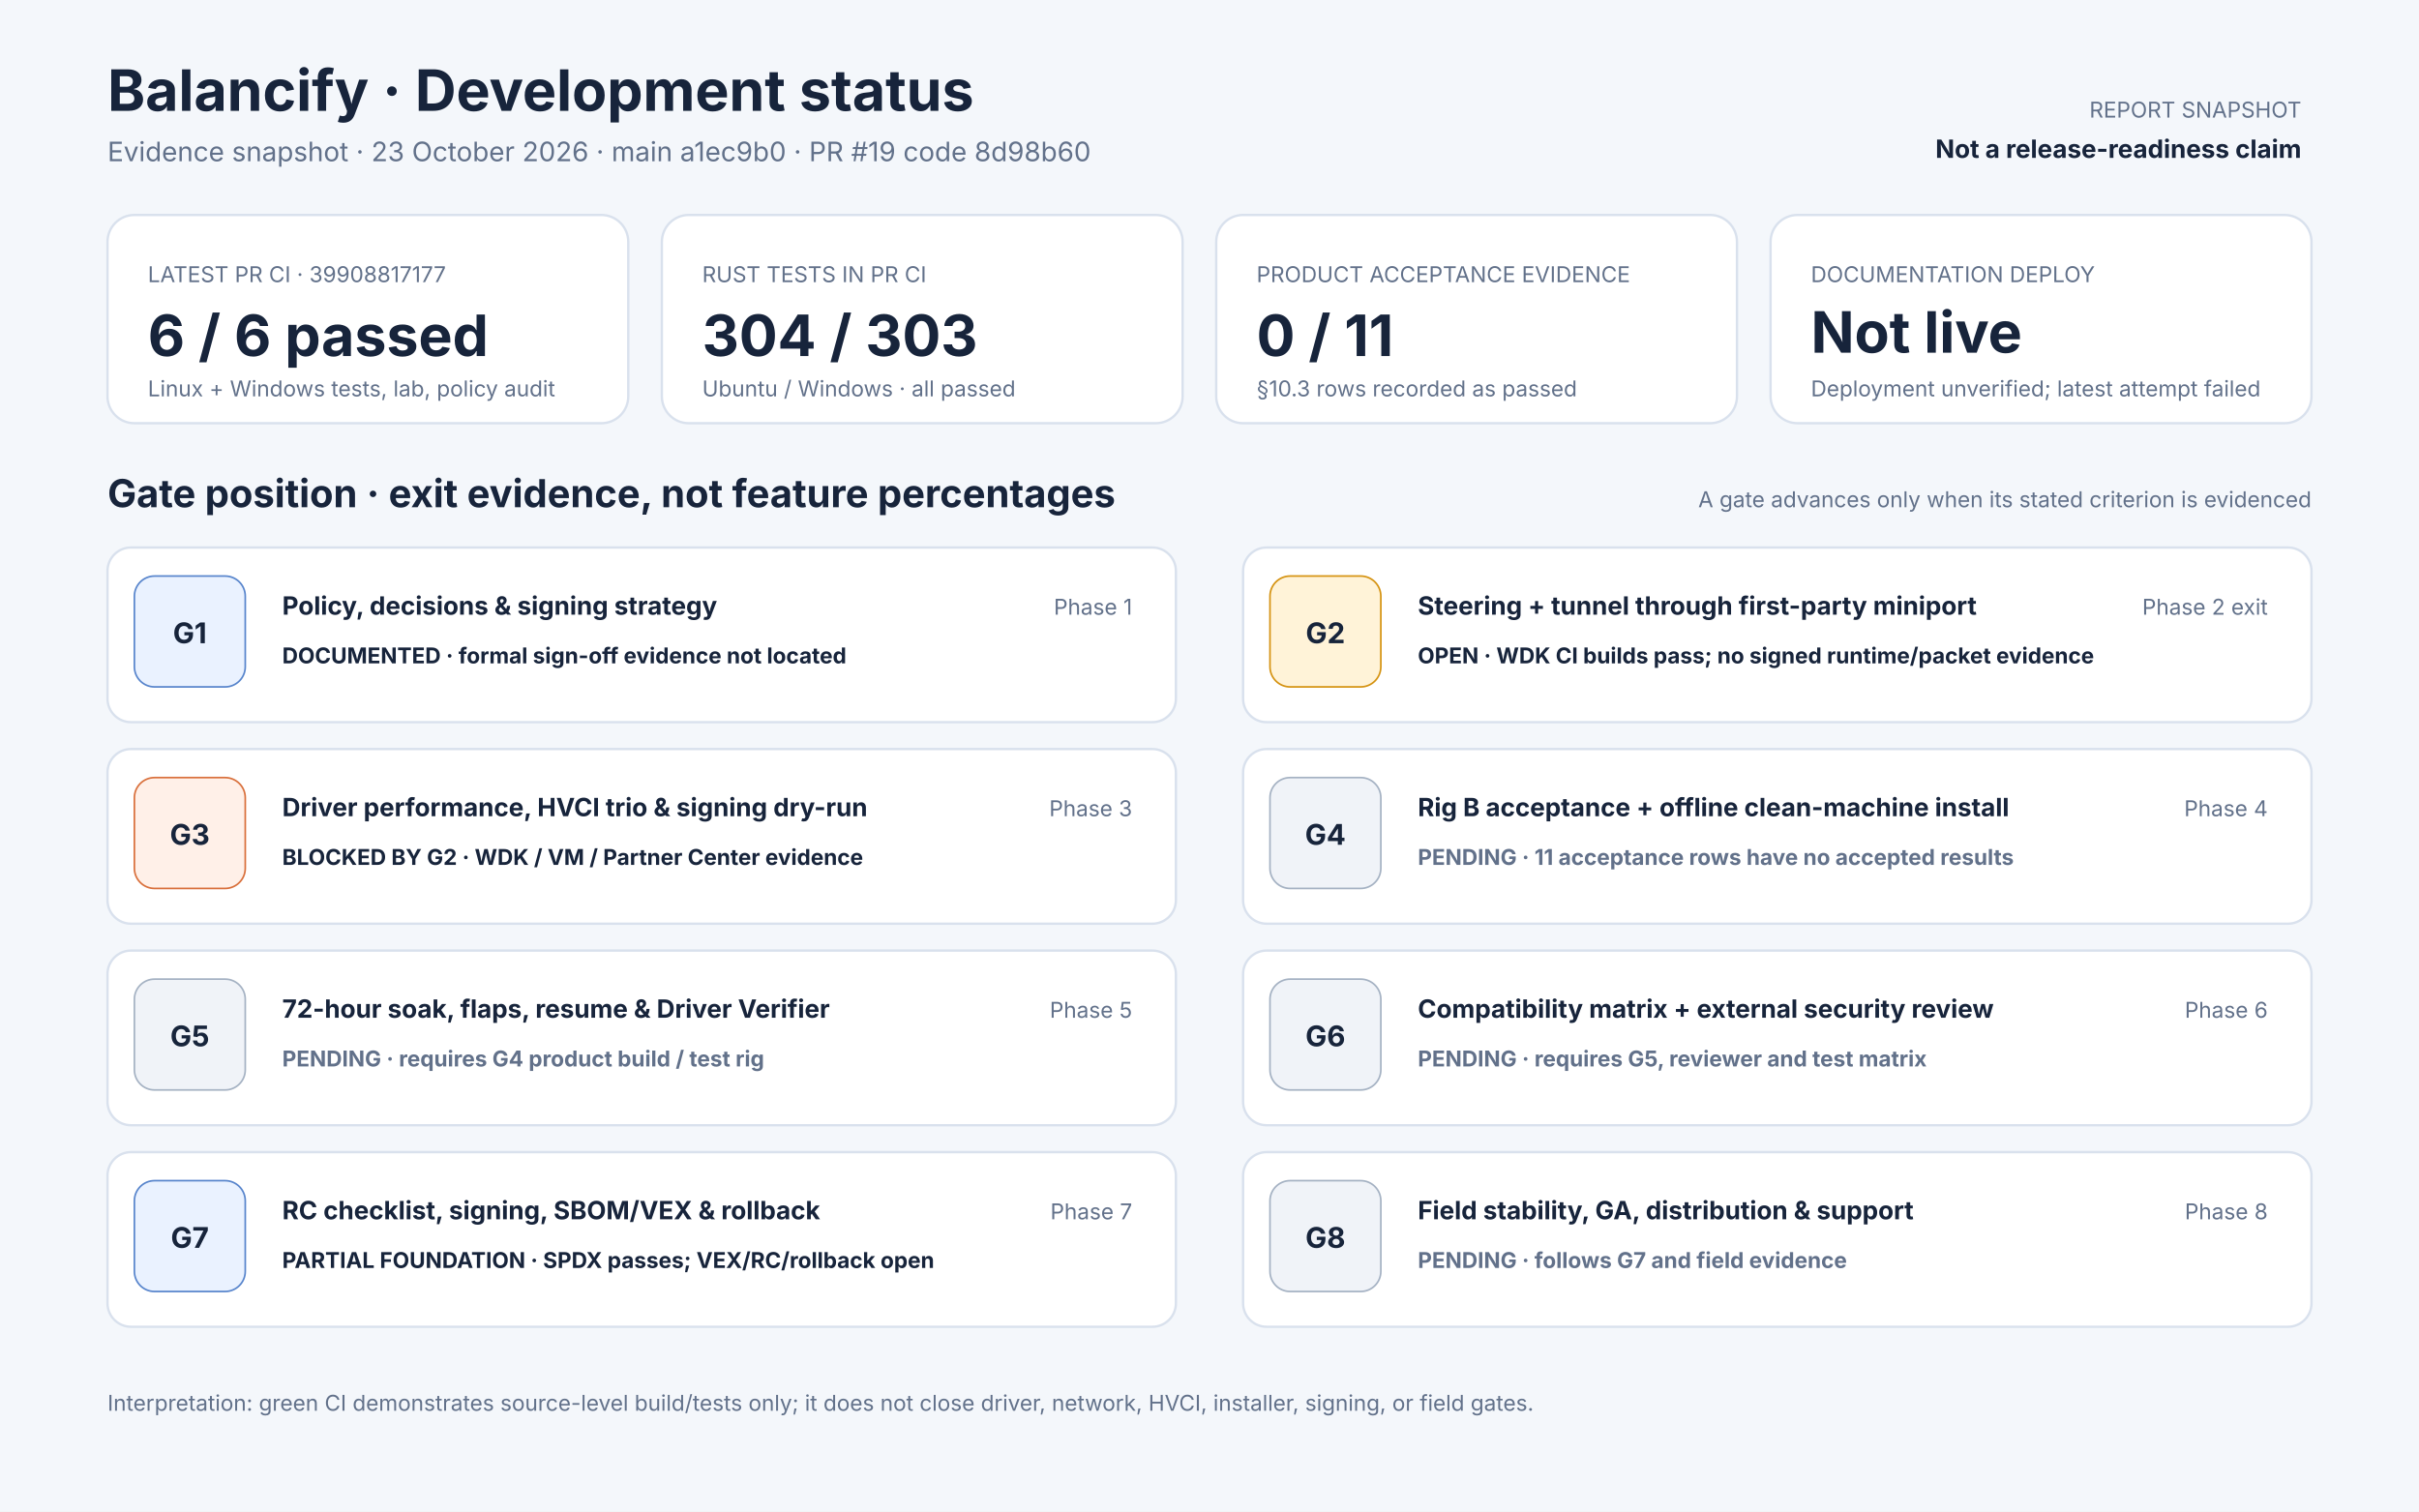
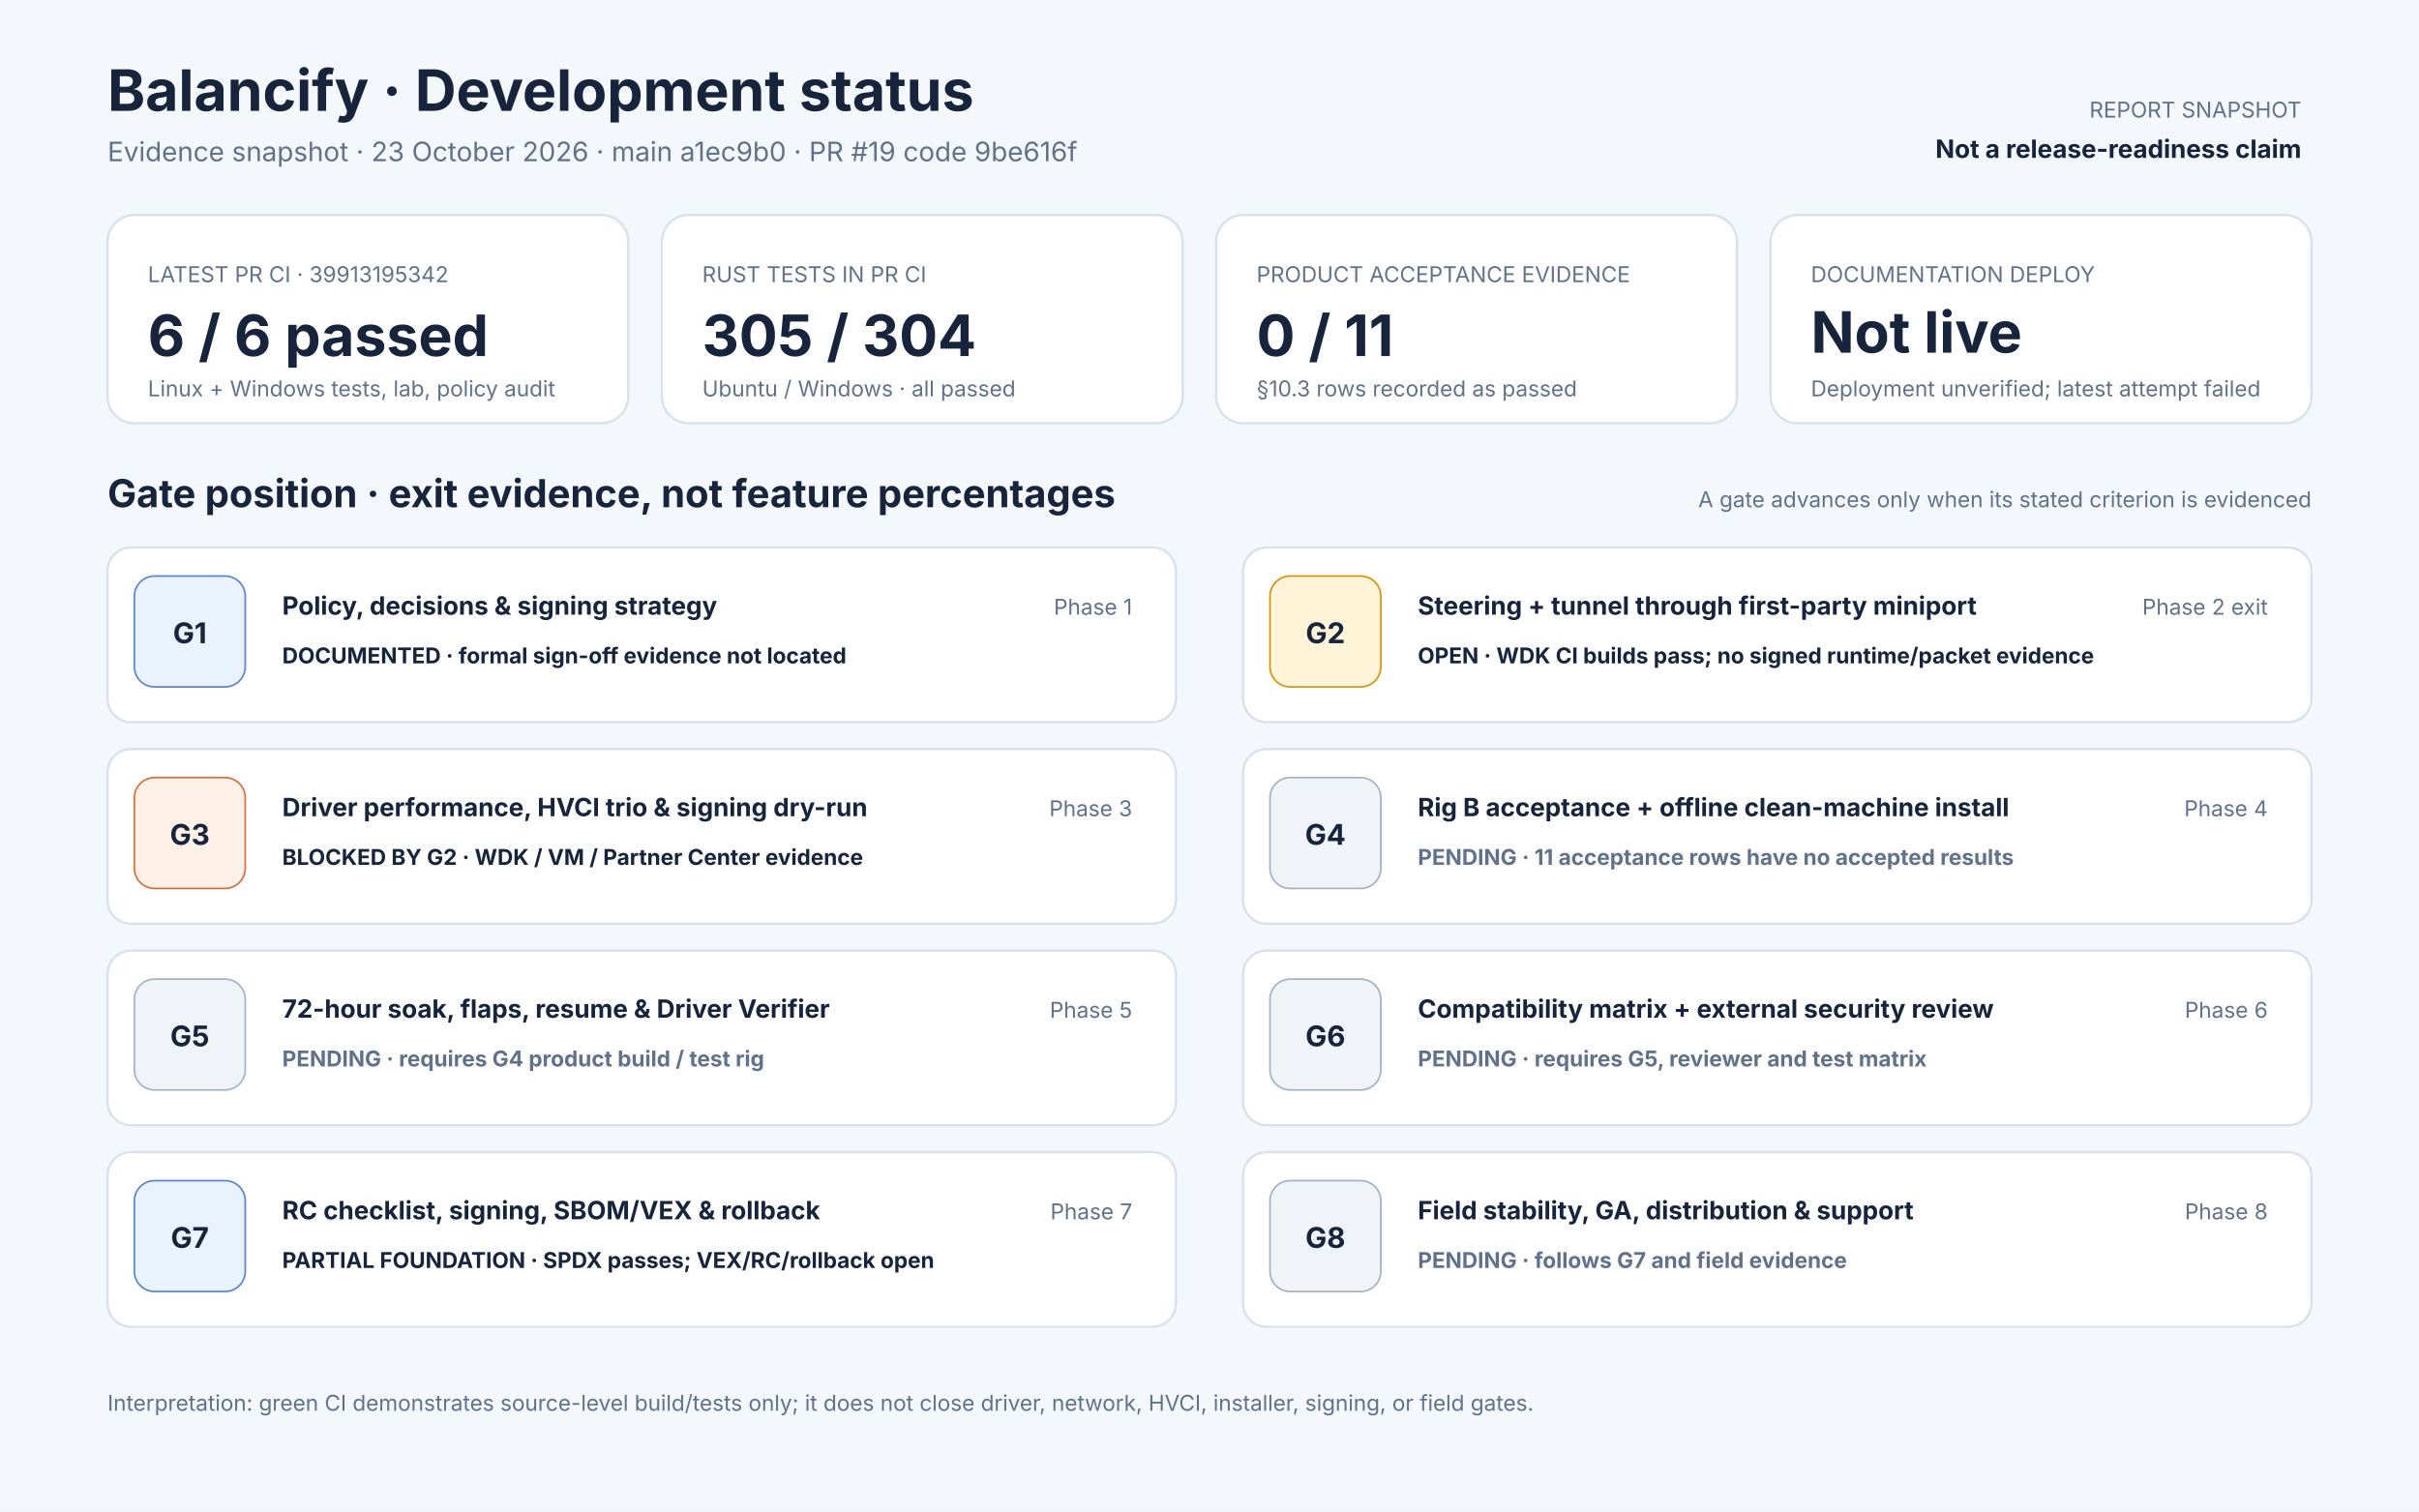
<svg xmlns="http://www.w3.org/2000/svg" viewBox="0 0 1440 900" role="img" aria-labelledby="title desc">
  <defs>
    <style>
 text{font-family:Inter,Segoe UI,Arial,sans-serif;fill:#17243b}.muted{fill:#62718a}.title{font-size:34px;font-weight:700}.sub{font-size:16px}.kpi{font-size:34px;font-weight:750}.label{font-size:15px;font-weight:650}.small{font-size:13px}.gate{font-size:17px;font-weight:750}.state{font-size:13px;font-weight:700}.card{fill:#fff;stroke:#d9e1ed;stroke-width:1.4}.pass{fill:#e5f5ee;stroke:#20a16b}.open{fill:#fff3d8;stroke:#d59312}.blocked{fill:#fff0e8;stroke:#d9703c}.pending{fill:#f0f3f8;stroke:#a5b2c3}.partial{fill:#eaf2ff;stroke:#5885cc}
</style>
  </defs>
  <rect width="1440" height="900" fill="#f4f7fb" />
  <text x="64" y="66" class="title">Balancify · Development status</text>
-   <text x="64" y="96" class="sub muted">Evidence snapshot · 23 October 2026 · main a1ec9b0 · PR #19 code 8d98b60</text>
+   <text x="64" y="96" class="sub muted">Evidence snapshot · 23 October 2026 · main a1ec9b0 · PR #19 code 9be616f</text>
  <text x="1370" y="70" text-anchor="end" class="small muted">REPORT SNAPSHOT</text>
  <text x="1370" y="94" text-anchor="end" class="label">Not a release-readiness claim</text>
  <g transform="translate(64,128)">
    <rect class="card" width="310" height="124" rx="16" />
-     <text x="24" y="40" class="small muted">LATEST PR CI · 39908817177</text>
+     <text x="24" y="40" class="small muted">LATEST PR CI · 39913195342</text>
    <text x="24" y="84" class="kpi" fill="#147a51">6 / 6 passed</text>
    <text x="24" y="108" class="small muted">Linux + Windows tests, lab, policy audit</text>
  </g>
  <g transform="translate(394,128)">
    <rect class="card" width="310" height="124" rx="16" />
    <text x="24" y="40" class="small muted">RUST TESTS IN PR CI</text>
-     <text x="24" y="84" class="kpi">304 / 303</text>
+     <text x="24" y="84" class="kpi">305 / 304</text>
    <text x="24" y="108" class="small muted">Ubuntu / Windows · all passed</text>
  </g>
  <g transform="translate(724,128)">
    <rect class="card" width="310" height="124" rx="16" />
    <text x="24" y="40" class="small muted">PRODUCT ACCEPTANCE EVIDENCE</text>
    <text x="24" y="84" class="kpi" fill="#b56225">0 / 11</text>
    <text x="24" y="108" class="small muted">§10.3 rows recorded as passed</text>
  </g>
  <g transform="translate(1054,128)">
    <rect class="card" width="322" height="124" rx="16" />
    <text x="24" y="40" class="small muted">DOCUMENTATION DEPLOY</text>
    <text x="24" y="82" class="kpi" fill="#b34a4a">Not live</text>
    <text x="24" y="108" class="small muted">Deployment unverified; latest attempt failed</text>
  </g>
  <text x="64" y="302" class="title" style="font-size:23px">Gate position · exit evidence, not feature percentages</text>
  <text x="1376" y="302" text-anchor="end" class="small muted">A gate advances only when its stated criterion is evidenced</text>
  <g transform="translate(64,326)">
    <rect class="card" width="636" height="104" rx="14" />
    <rect x="16" y="17" width="66" height="66" rx="12" class="partial" />
    <text x="49" y="57" text-anchor="middle" class="gate">G1</text>
    <text x="104" y="40" class="label">Policy, decisions &amp; signing strategy</text>
    <text x="104" y="69" class="state" fill="#3e6db1">DOCUMENTED · formal sign-off evidence not located</text>
    <text x="610" y="40" text-anchor="end" class="small muted">Phase 1</text>
  </g>
  <g transform="translate(740,326)">
    <rect class="card" width="636" height="104" rx="14" />
    <rect x="16" y="17" width="66" height="66" rx="12" class="open" />
    <text x="49" y="57" text-anchor="middle" class="gate">G2</text>
    <text x="104" y="40" class="label">Steering + tunnel through first-party miniport</text>
    <text x="104" y="69" class="state" fill="#a96e00">OPEN · WDK CI builds pass; no signed runtime/packet evidence</text>
    <text x="610" y="40" text-anchor="end" class="small muted">Phase 2 exit</text>
  </g>
  <g transform="translate(64,446)">
    <rect class="card" width="636" height="104" rx="14" />
    <rect x="16" y="17" width="66" height="66" rx="12" class="blocked" />
    <text x="49" y="57" text-anchor="middle" class="gate">G3</text>
    <text x="104" y="40" class="label">Driver performance, HVCI trio &amp; signing dry-run</text>
    <text x="104" y="69" class="state" fill="#b85b27">BLOCKED BY G2 · WDK / VM / Partner Center evidence</text>
    <text x="610" y="40" text-anchor="end" class="small muted">Phase 3</text>
  </g>
  <g transform="translate(740,446)">
    <rect class="card" width="636" height="104" rx="14" />
    <rect x="16" y="17" width="66" height="66" rx="12" class="pending" />
    <text x="49" y="57" text-anchor="middle" class="gate">G4</text>
    <text x="104" y="40" class="label">Rig B acceptance + offline clean-machine install</text>
    <text x="104" y="69" class="state muted">PENDING · 11 acceptance rows have no accepted results</text>
    <text x="610" y="40" text-anchor="end" class="small muted">Phase 4</text>
  </g>
  <g transform="translate(64,566)">
    <rect class="card" width="636" height="104" rx="14" />
    <rect x="16" y="17" width="66" height="66" rx="12" class="pending" />
    <text x="49" y="57" text-anchor="middle" class="gate">G5</text>
    <text x="104" y="40" class="label">72-hour soak, flaps, resume &amp; Driver Verifier</text>
    <text x="104" y="69" class="state muted">PENDING · requires G4 product build / test rig</text>
    <text x="610" y="40" text-anchor="end" class="small muted">Phase 5</text>
  </g>
  <g transform="translate(740,566)">
    <rect class="card" width="636" height="104" rx="14" />
    <rect x="16" y="17" width="66" height="66" rx="12" class="pending" />
    <text x="49" y="57" text-anchor="middle" class="gate">G6</text>
    <text x="104" y="40" class="label">Compatibility matrix + external security review</text>
    <text x="104" y="69" class="state muted">PENDING · requires G5, reviewer and test matrix</text>
    <text x="610" y="40" text-anchor="end" class="small muted">Phase 6</text>
  </g>
  <g transform="translate(64,686)">
    <rect class="card" width="636" height="104" rx="14" />
    <rect x="16" y="17" width="66" height="66" rx="12" class="partial" />
    <text x="49" y="57" text-anchor="middle" class="gate">G7</text>
    <text x="104" y="40" class="label">RC checklist, signing, SBOM/VEX &amp; rollback</text>
    <text x="104" y="69" class="state" fill="#3e6db1">PARTIAL FOUNDATION · SPDX passes; VEX/RC/rollback open</text>
    <text x="610" y="40" text-anchor="end" class="small muted">Phase 7</text>
  </g>
  <g transform="translate(740,686)">
    <rect class="card" width="636" height="104" rx="14" />
    <rect x="16" y="17" width="66" height="66" rx="12" class="pending" />
    <text x="49" y="57" text-anchor="middle" class="gate">G8</text>
    <text x="104" y="40" class="label">Field stability, GA, distribution &amp; support</text>
    <text x="104" y="69" class="state muted">PENDING · follows G7 and field evidence</text>
    <text x="610" y="40" text-anchor="end" class="small muted">Phase 8</text>
  </g>
  <text x="64" y="840" class="small muted">Interpretation: green CI demonstrates source-level build/tests only; it does not close driver, network, HVCI, installer, signing, or field gates.</text>
</svg>
